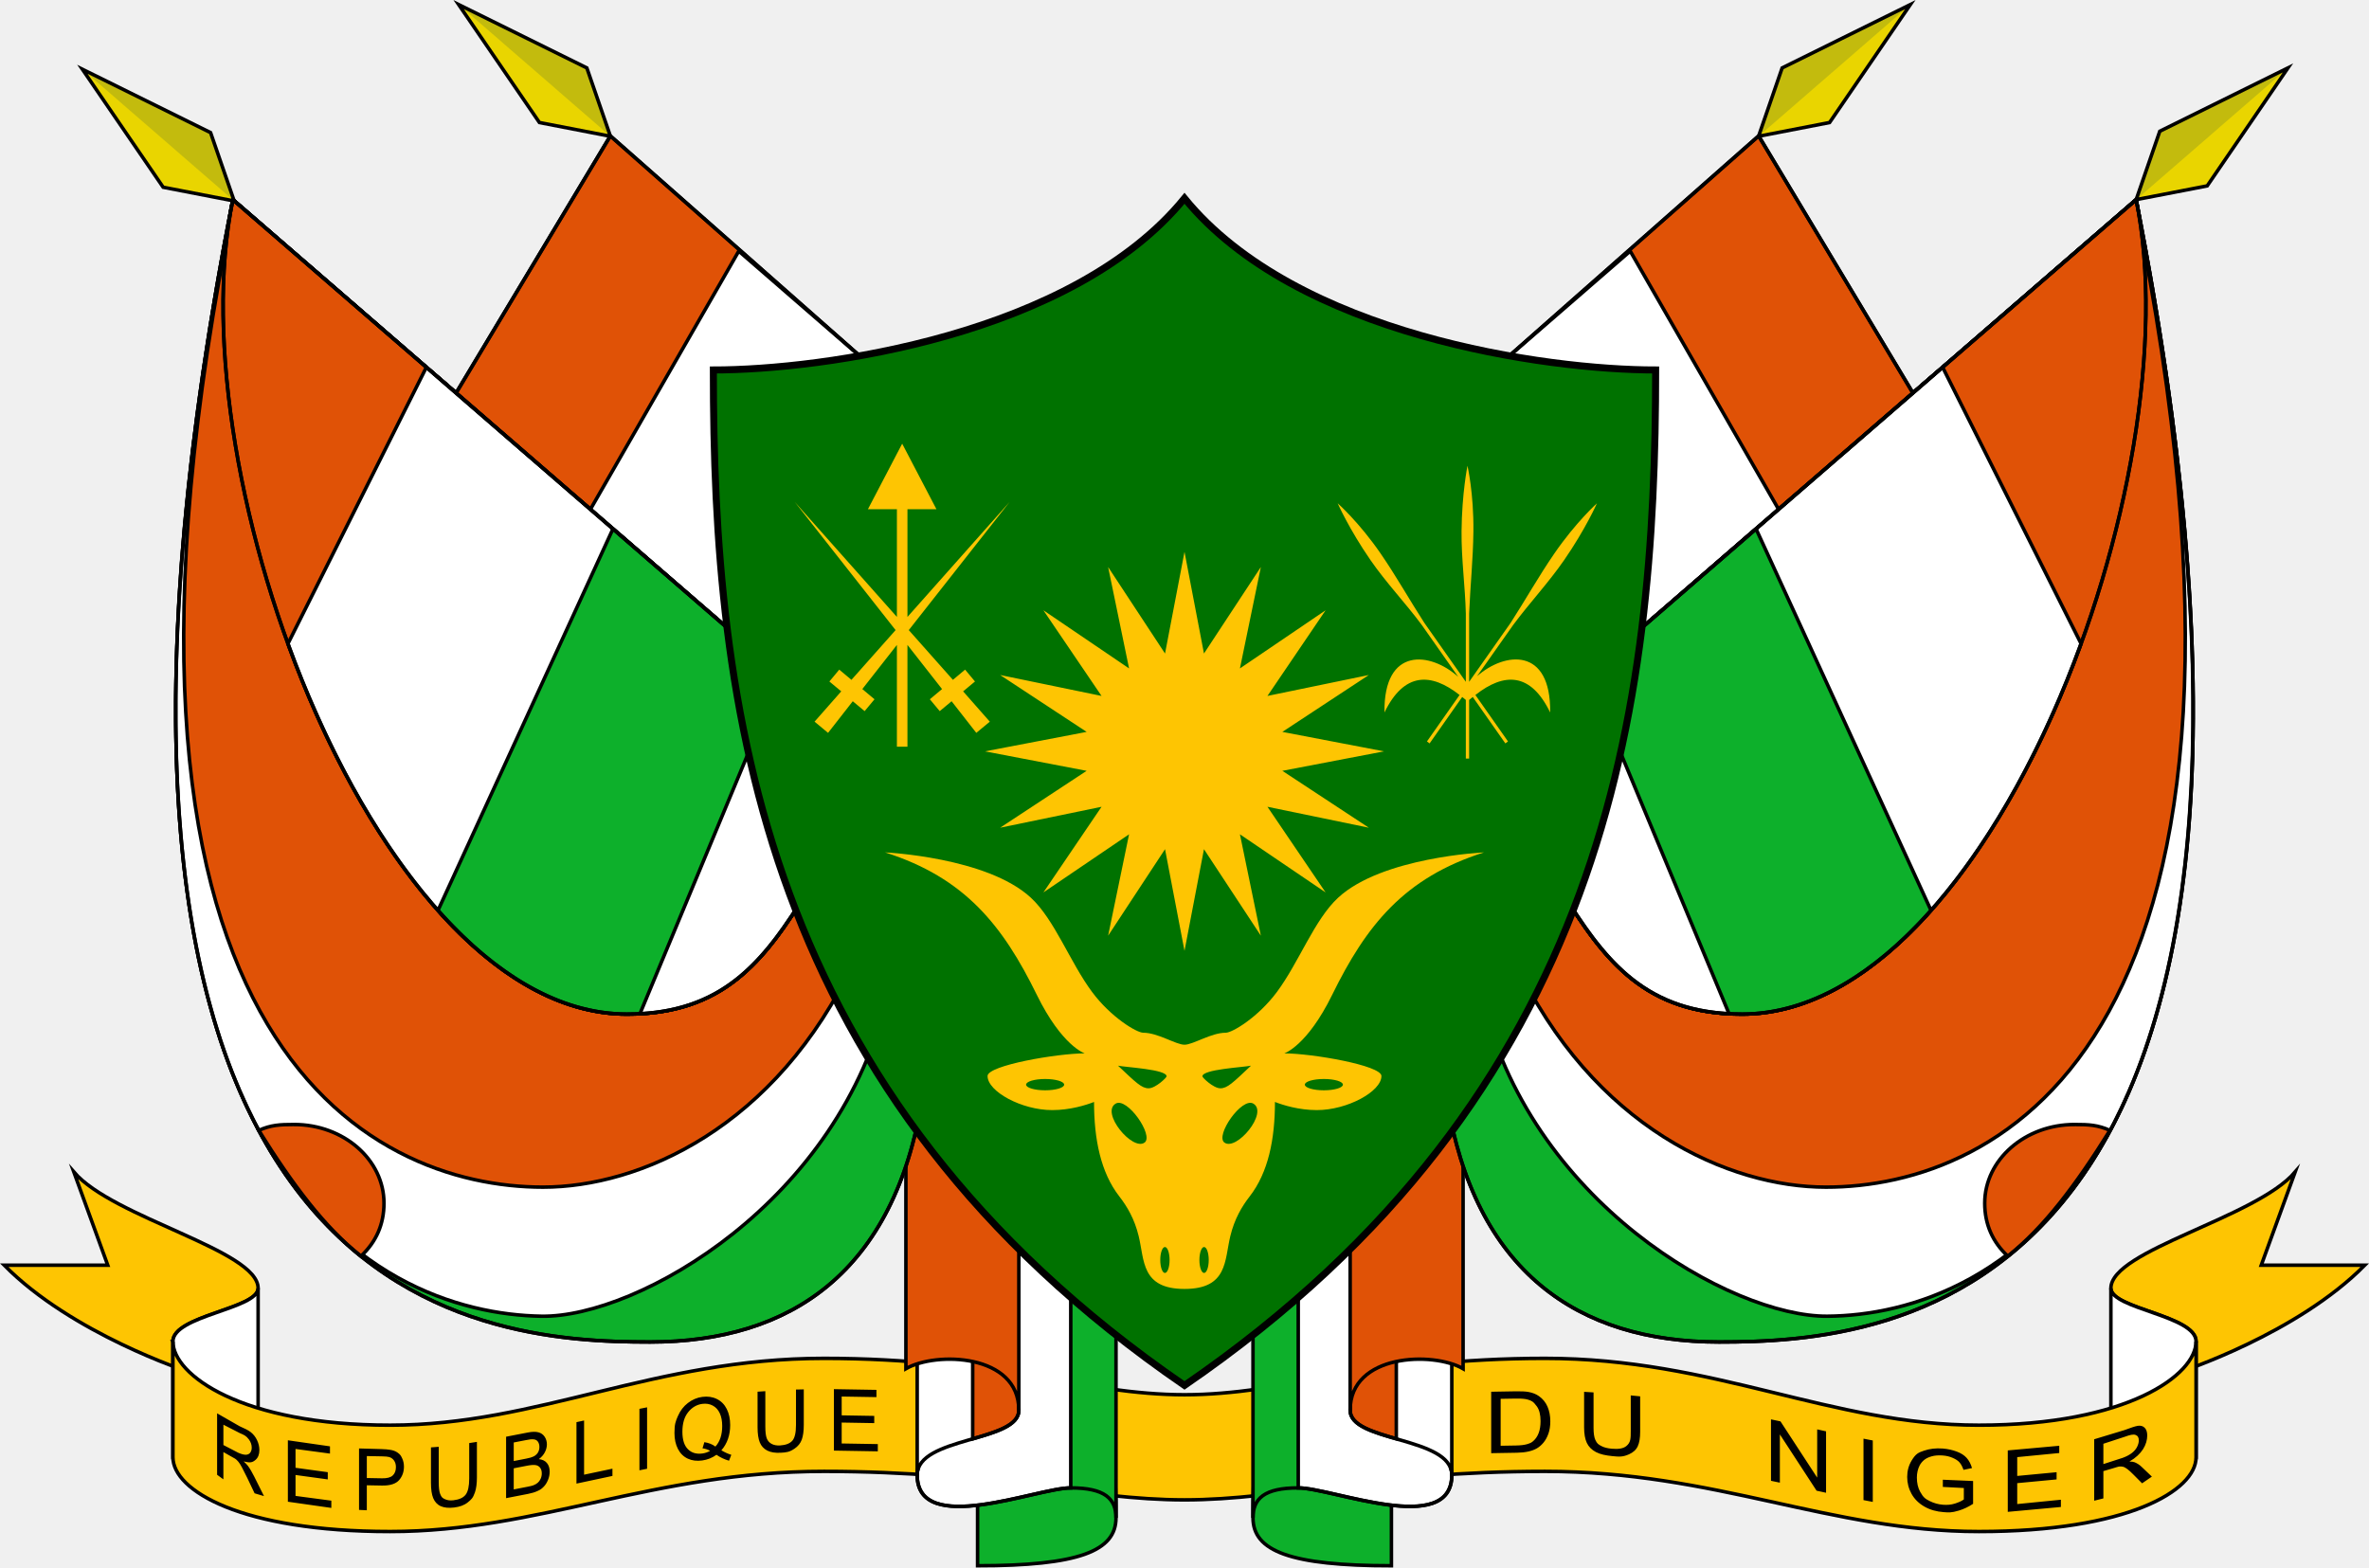
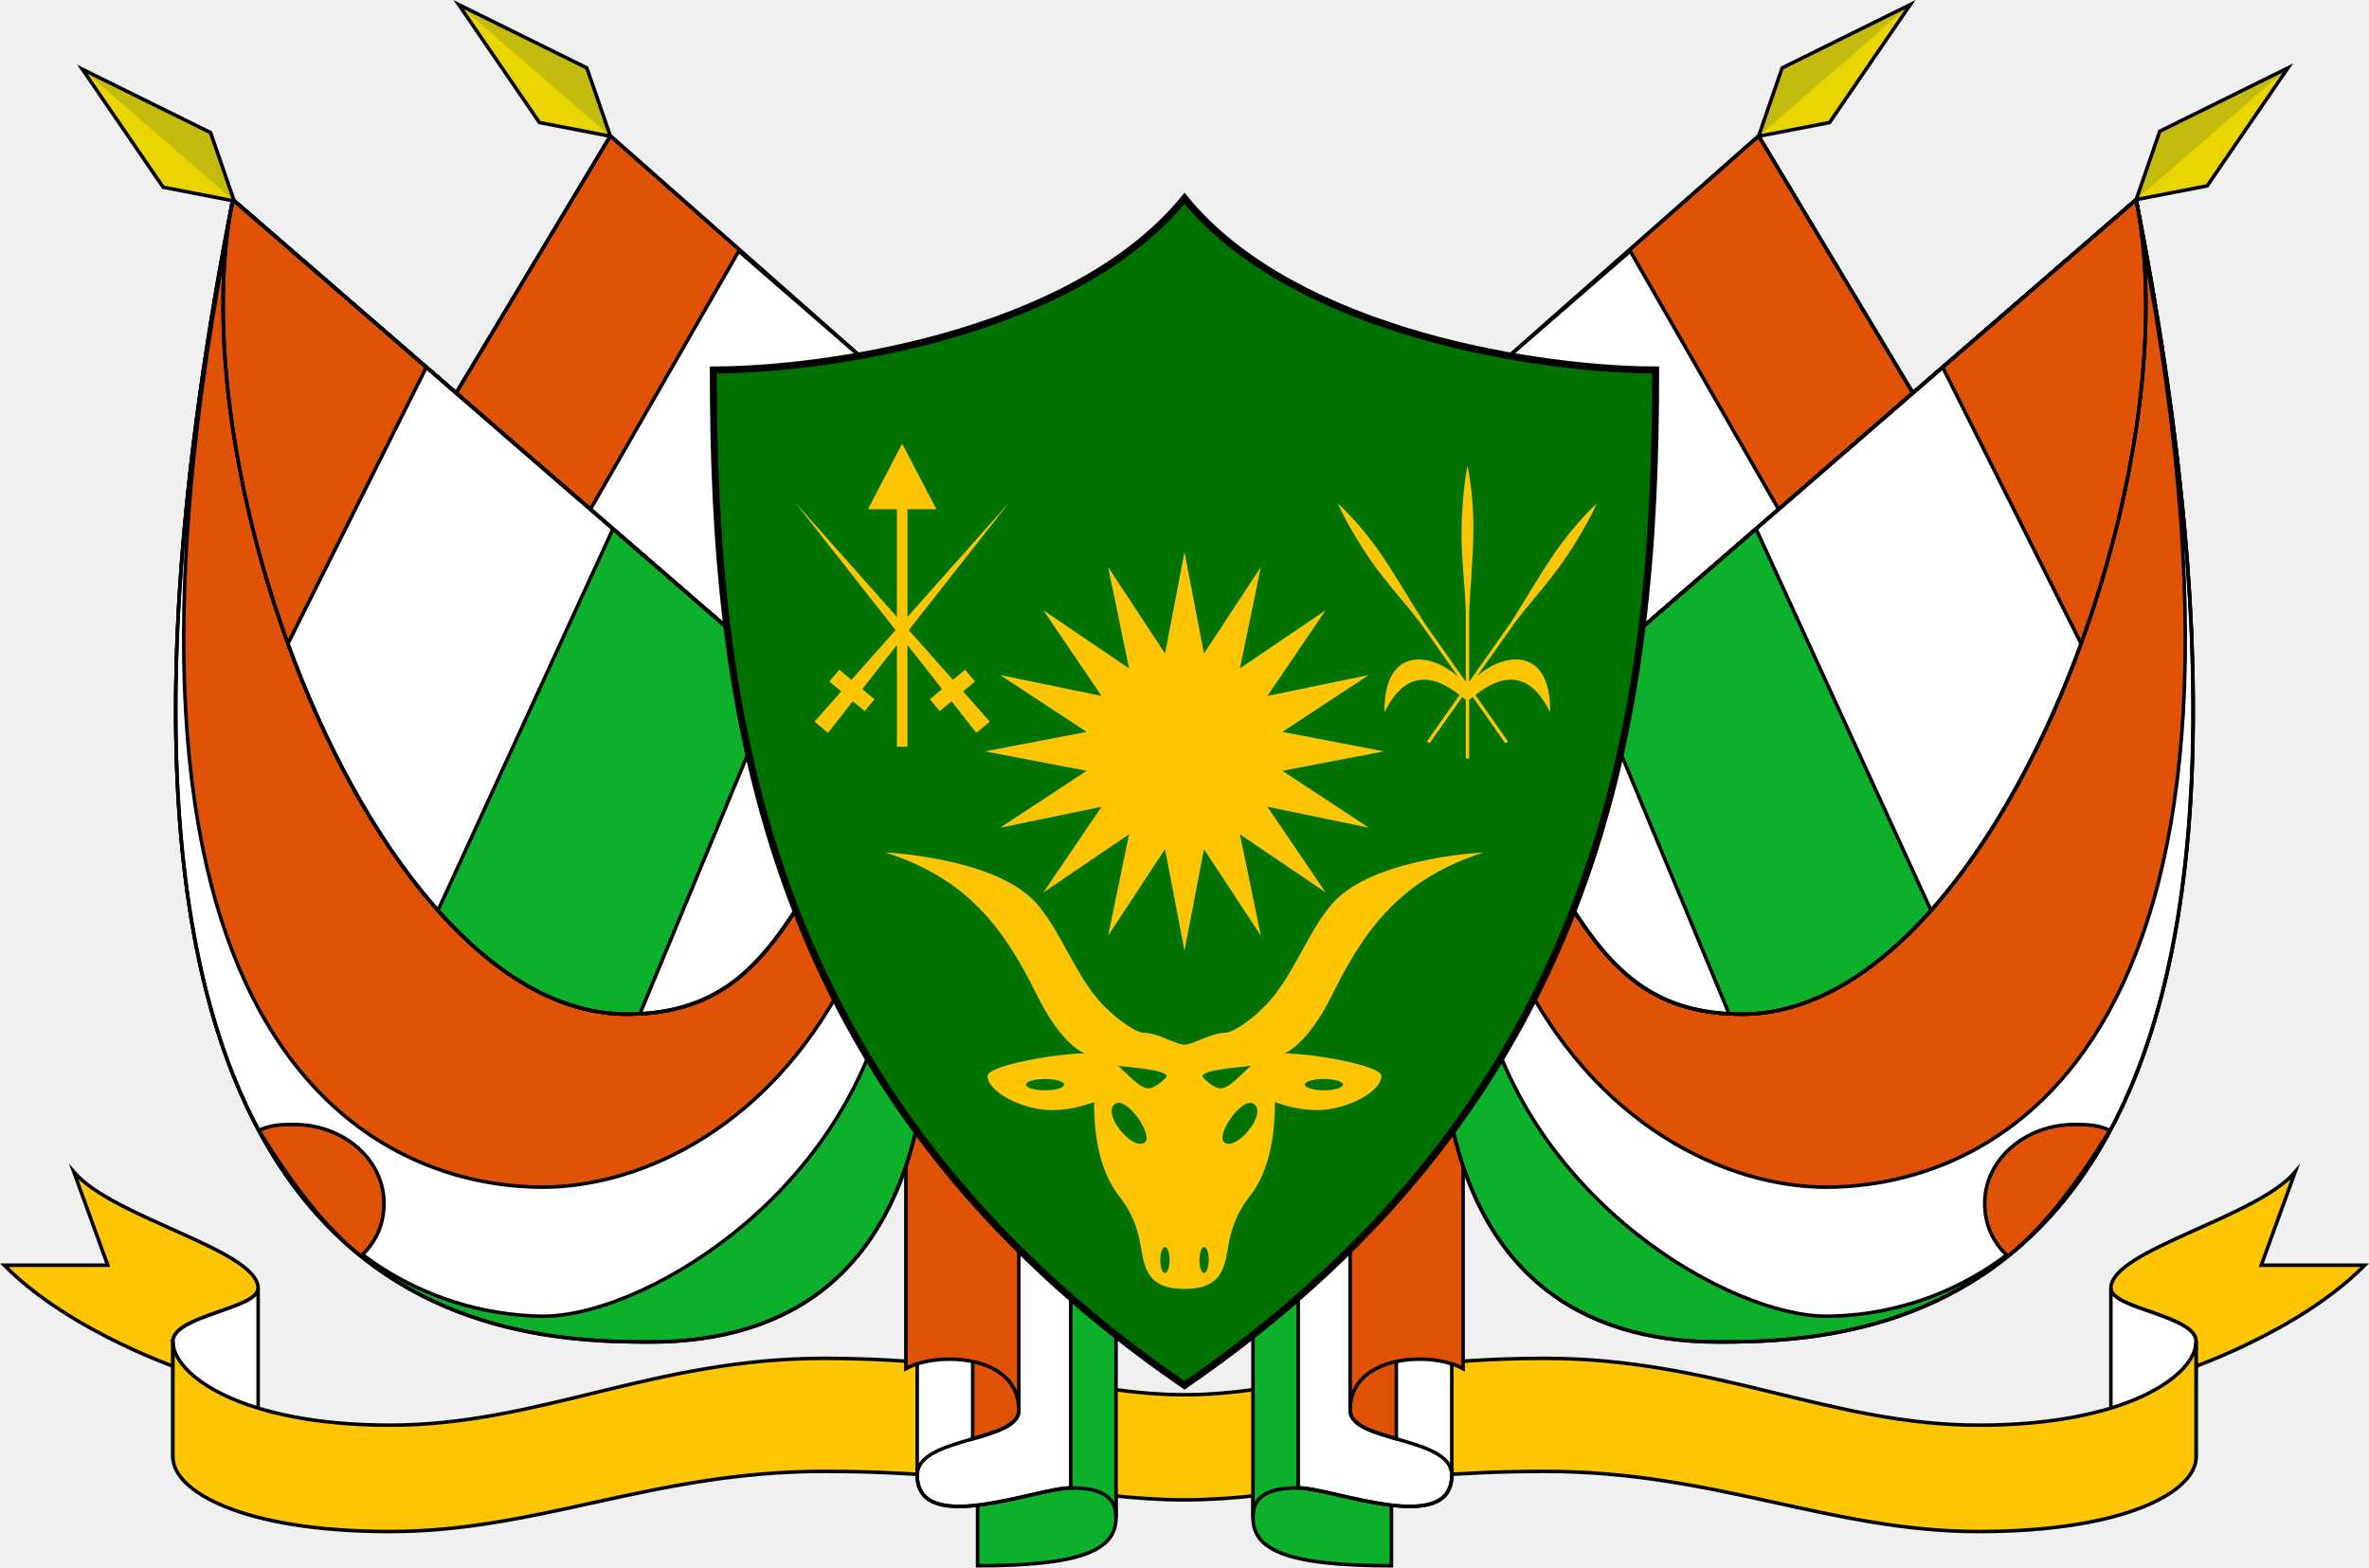
<svg xmlns="http://www.w3.org/2000/svg" width="674.177" height="446.164" viewBox="0 0 674.177 446.164">
  <path fill="#fec502" fill-rule="evenodd" stroke="#000" stroke-miterlimit="12" d="M624.965 381.836c0-7.387-24.244-9.281-24.244-15.152 0-10.856 41.189-19.963 52.439-33.088l-9.643 26.518h29.464c-19.286 19.554-52.232 30.268-52.232 30.268l4.216-8.545Zm-575.753 0c0-7.387 24.244-9.281 24.244-15.152 0-10.856-41.189-19.963-52.439-33.088l9.643 26.518H1.195c19.286 19.554 52.232 30.268 52.232 30.268l-4.216-8.545h.001Z" />
  <path fill="#fff" fill-rule="evenodd" stroke="#000" stroke-miterlimit="12" d="M49.212 414.792v-32.956c0-7.387 24.244-9.281 24.244-15.152v43.373zm575.753 0v-32.956c0-7.387-24.244-9.281-24.244-15.152v43.373z" />
  <path fill="#fff" fill-rule="evenodd" d="M337.088 426.914c28.014 0 54.107-8.111 102.589-8.111s81.161 17.124 123.482 17.124 61.805-11.664 61.805-21.134v-32.956c0 9.47-19.483 23.813-61.805 23.813s-75-19.018-123.482-19.018-74.575 10.357-102.589 10.357-54.107-10.357-102.589-10.357-81.161 19.018-123.482 19.018-61.805-14.343-61.805-23.813v32.956c0 9.47 19.483 21.134 61.805 21.134s75-17.124 123.482-17.124 74.575 8.111 102.589 8.111" />
  <path fill="#fec502" fill-rule="evenodd" d="M337.088 426.914c28.014 0 54.107-8.111 102.589-8.111s81.161 17.124 123.482 17.124 61.805-11.664 61.805-21.134v-32.956c0 9.47-19.483 23.813-61.805 23.813s-75-19.018-123.482-19.018-74.575 10.357-102.589 10.357-54.107-10.357-102.589-10.357-81.161 19.018-123.482 19.018-61.805-14.343-61.805-23.813v32.956c0 9.47 19.483 21.134 61.805 21.134s75-17.124 123.482-17.124 74.575 8.111 102.589 8.111" />
-   <path d="M61.785 419.772v-17.488l6.418 3.675c1.364.606 2.446 1.112 3.176 1.693.73.58 1.322 1.321 1.767 2.248s.668 1.872.668 2.834q0 1.861-1.107 2.81c-1.107.949-1.848.748-3.358.429q.827.743 1.256 1.329c.608.842 1.174 1.858 1.729 2.952l2.794 5.586-2.673-.791-2.086-4.386a81 81 0 0 0-1.499-2.967q-.575-1.09-1.028-1.626c-.453-.536-.611-.649-.924-.876-.23-.158-.604-.355-1.109-.623l-2.236-1.264v7.766zm1.79-8.468 4.222 2.193c.926.411 1.662.593 2.199.57q.806-.035 1.224-.604.419-.57.419-1.416 0-1.24-.81-2.335c-.81-1.095-1.405-1.278-2.54-1.782l-4.712-2.411v5.786m18.346 16.136v-17.488l11.982 1.723v2.064l-9.803-1.317v5.356l9.177 1.256v2.052l-9.177-1.256v5.953l10.189 1.354v2.064zm20.254 2.325v-17.488l6.315.179c1.112.021 1.961.117 2.547.213q1.233.181 2.067.762c.834.581 1.003.938 1.342 1.652q.508 1.072.508 2.372 0 2.23-1.359 3.812c-.906 1.054-2.543 1.615-4.912 1.571l-4.295-.079v7.11l-2.214-.103m2.215-9.072 4.33.08c1.432.027 2.448-.241 3.05-.813q.902-.86.902-2.374 0-1.098-.531-1.865a2.53 2.53 0 0 0-1.399-1.006q-.56-.166-2.068-.193l-4.284-.079zm29.14-9.946 2.19-.341v10.104q0 2.637-.565 4.275c-.565 1.638-1.056 2.039-2.038 2.841-.982.801-2.279 1.27-3.882 1.462q-2.337.28-3.823-.389c-.991-.446-1.705-1.25-2.13-2.287s-.638-2.482-.638-4.335v-10.104l2.21-.169v10.092q0 2.279.404 3.327c.404 1.049.73 1.192 1.385 1.503q.981.466 2.399.297c1.618-.194 2.775-.695 3.46-1.574q1.027-1.317 1.027-4.61V410.75m10.495 15.677v-17.488l6.169-1.2q1.884-.366 3.023-.057c.759.206 1.349.613 1.777 1.256q.642.963.642 2.168 0 1.122-.569 2.236c-.38.743-.95 1.412-1.72 1.968.994.117 1.752.463 2.284 1.094q.798.947.798 2.474 0 1.229-.486 2.39t-1.2 1.89c-.714.729-1.073.906-1.795 1.241s-1.606.605-2.652.808l-6.269 1.219m2.173-10.563 3.555-.691q1.447-.282 2.075-.606.83-.424 1.251-1.114t.421-1.609q0-.871-.393-1.457t-1.122-.688c-.729-.102-1.32.013-2.501.242l-3.286.639v5.285m0 8.075 4.094-.796q1.054-.205 1.48-.371.752-.289 1.256-.722.505-.432.829-1.139a3.7 3.7 0 0 0 .324-1.544q0-.978-.469-1.598c-.313-.413-.749-.671-1.306-.757q-.835-.129-2.406.176l-3.802.739zm17.853-1.657v-17.488l2.166-.473v15.424l8.071-1.708v2.064zm17.921-3.792v-17.488l2.175-.429v17.488zm23.316-5.68c1.02.606 1.96 1.021 2.824 1.279l-.648 1.674a11.8 11.8 0 0 1-3.569-1.684 8.86 8.86 0 0 1-4.078 1.621c-1.503.197-2.858.052-4.076-.515q-1.827-.85-2.815-2.768-.987-1.917-.987-4.517c0-2.6.331-3.35.993-4.872s1.604-2.751 2.826-3.687 2.586-1.543 4.105-1.743q2.3-.302 4.146.607t2.815 2.851c.646 1.295.97 2.826.97 4.559 0 1.439-.21 2.745-.625 3.948a9.7 9.7 0 0 1-1.881 3.247m-4.837-2.324q1.904.311 3.138 1.258 1.937-2.115 1.937-5.849 0-2.124-.685-3.62-.685-1.497-2.005-2.2t-2.962-.488c-1.639.215-2.99 1.044-4.065 2.398s-1.613 3.204-1.613 5.55q0 3.412 1.596 4.98c1.064 1.046 2.42 1.414 4.082 1.196a5.9 5.9 0 0 0 2.22-.757 6.1 6.1 0 0 0-2.175-.717zm26.073-14.976 2.216-.045v10.104q0 2.636-.571 4.199t-2.062 2.565c-1.491 1.002-2.296 1.068-3.908 1.165q-2.349.141-3.843-.616a4.37 4.37 0 0 1-2.133-2.323c-.426-1.044-.637-2.478-.637-4.331v-10.104l2.211-.148v10.092q0 2.278.405 3.334.405 1.055 1.391 1.58.987.525 2.412.439c1.627-.098 2.786-.563 3.479-1.349q1.04-1.179 1.039-4.471zm10.786 17.375v-17.488l12.11.207v2.064l-9.893-.169v5.356l9.265.159v2.052l-9.265-.159v5.953l10.282.176v2.064l-12.498-.214m187.055.736v-17.488l7.01-.12q2.373-.04 3.623.188 1.75.316 2.984 1.201a7 7 0 0 1 2.408 2.973q.798 1.836.798 4.174 0 1.992-.541 3.52c-.361 1.019-.824 1.853-1.388 2.535s-1.182 1.221-1.853 1.618q-1.007.596-2.429.918t-3.269.354l-7.343.126m2.693-2.109 4.345-.074q2.012-.035 3.158-.376c1.146-.341 1.372-.54 1.825-.938q.957-.84 1.492-2.238.534-1.4.534-3.379 0-2.744-1.048-4.199c-1.048-1.455-1.548-1.614-2.547-1.931q-1.083-.34-3.484-.298l-4.275.073zm37.02-14.33 2.681.261v10.104q0 2.637-.691 4.12t-2.494 2.28c-1.803.796-2.78.701-4.732.511-1.898-.185-3.458-.515-4.668-1.152q-1.815-.957-2.591-2.608t-.776-4.431v-10.104l2.688.162v10.092q0 2.278.492 3.388c.492 1.11.892 1.329 1.691 1.766s1.778.664 2.93.777q2.957.288 4.214-.747c1.257-1.035 1.257-2.132 1.257-4.327zm39.913 24.304v-17.488l2.703.572 10.444 16.01v-13.73l2.523.551v17.488l-2.699-.589-10.444-16.022v13.742zm26.324 5.495v-17.488l2.644.514v17.488zm22.582-3.752v-2.052l8.61.368v6.489q-1.985 1.307-4.094 1.937c-2.109.63-2.846.542-4.322.429-1.993-.152-3.806-.637-5.428-1.567s-2.846-2.14-3.673-3.631-1.241-3.095-1.241-4.813q0-2.553 1.234-4.618c1.234-2.065 2.006-2.331 3.549-2.862s3.331-.764 5.352-.61c1.467.112 2.793.431 3.982.872q1.784.662 2.796 1.786 1.013 1.125 1.54 2.904l-2.428.508q-.458-1.348-1.138-2.13c-.453-.521-1.102-.916-1.942-1.286q-1.26-.555-2.796-.673-1.841-.143-3.184.24c-.895.254-1.614.592-2.161 1.051q-.82.69-1.275 1.577-.772 1.53-.772 3.427 0 2.338.93 4.024c.93 1.686 1.52 2.048 2.71 2.648q1.786.9 3.793 1.053c1.163.089 2.296.018 3.406-.339q1.665-.534 2.526-1.167v-3.257l-5.973-.31m18.477 7.096v-17.488l14.649-1.321v2.064l-11.96 1.168v5.356l11.204-1.062v2.052l-11.204 1.062v5.953l12.428-1.234v2.064l-15.116 1.387m24.594-3.174v-17.488l8.627-2.616c1.704-.621 2.943-1.079 3.777-1.209.833-.129 1.501.074 1.976.565q.713.737.713 2.18c0 1.241-.357 2.6-1.182 3.89s-2.101 2.506-3.885 3.529q.977.009 1.484.211c.719.301 1.364.7 1.984 1.301l2.924 2.78-2.789 1.908-2.398-2.417q-1.079-1.096-1.776-1.621c-.465-.35-.899-.598-1.277-.683a3.2 3.2 0 0 0-1.154-.045c-.287.049-.749.213-1.415.41l-2.995.886v7.766l-2.612.652m2.611-10.421 5.506-1.779c1.156-.421 2.034-.927 2.668-1.427s1.115-1.068 1.433-1.718q.478-.976.478-1.823c0-.827-.289-1.304-.928-1.554-.638-.249-1.621-.003-3.038.513l-6.119 2.002z" />
  <path fill="none" stroke="#000" stroke-miterlimit="12" d="M337.088 426.914c28.014 0 54.107-8.111 102.589-8.111s81.161 17.124 123.482 17.124 61.805-11.664 61.805-21.134v-32.956c0 9.47-19.483 23.813-61.805 23.813s-75-19.018-123.482-19.018-74.575 10.357-102.589 10.357-54.107-10.357-102.589-10.357-81.161 19.018-123.482 19.018-61.805-14.343-61.805-23.813v32.956c0 9.47 19.483 21.134 61.805 21.134s75-17.124 123.482-17.124 74.575 8.111 102.589 8.111Z" />
  <path fill="#fefffc" fill-rule="evenodd" d="M391.348 382.762c-.116 9.147 21.812 26.101 21.812 37.083 0 17.675-34.041 3.659-43.701 3.659v-67.421l19.593-8.56z" />
  <path fill="#fefffc" fill-rule="evenodd" d="M384.231 401.363c-.116 9.147 28.929 7.5 28.929 18.482v-45.804c-27.514-2.953-28.545-3.002-28.929 27.321Z" />
  <path fill="#f36b05" fill-rule="evenodd" d="M384.231 401.363c-.054 4.302 6.343 6.217 13.134 8.18v-35.502s-12.75-3.002-13.134 27.321Z" />
  <path fill="#0db02b" fill-rule="evenodd" stroke="#000" stroke-miterlimit="12" d="M310.778 400.018s6.818-5.303 6.818 32.009c0 9.47-10.607 13.637-39.396 13.637V418.2l32.577-18.183z" />
  <path fill="#0db02b" fill-rule="evenodd" d="M283.249 383.55c.116 9.147-22.232 25.312-22.232 36.295 0 17.675 34.041 3.659 43.701 3.659s12.879 3.03 12.879 8.523v-70.458l-32.473-14.046z" />
  <path fill="#fff" fill-rule="evenodd" stroke="#000" stroke-miterlimit="10" d="M282.829 382.762c.116 9.147-21.812 26.101-21.812 37.083 0 17.675 34.041 3.659 43.701 3.659v-67.421l-19.593-8.56z" />
  <path fill="none" stroke="#000" stroke-miterlimit="12" d="M283.249 383.55c.116 9.147-22.232 25.312-22.232 36.295 0 17.675 34.041 3.659 43.701 3.659s12.879 3.03 12.879 8.523v-70.458l-32.473-14.046z" />
  <path fill="#fff" fill-rule="evenodd" d="M289.946 401.363c.116 9.147-28.929 7.5-28.929 18.482v-45.804c27.514-2.953 28.545-3.002 28.929 27.321Z" />
  <path fill="#e05206" fill-rule="evenodd" stroke="#000" stroke-miterlimit="10" d="M289.946 401.363c.054 4.302-6.343 6.217-13.134 8.18v-35.502s12.75-3.002 13.134 27.321Z" />
  <path fill="none" stroke="#000" stroke-miterlimit="12" d="M289.946 401.363c.116 9.147-28.929 7.5-28.929 18.482v-45.804c27.514-2.953 28.545-3.002 28.929 27.321Z" />
  <path fill="#e05206" fill-rule="evenodd" stroke="#000" stroke-miterlimit="12" d="M257.803 315.381v74.196c8.547-4.935 32.143-4.286 32.143 11.786v-57.589z" />
  <path fill="#0db02b" fill-rule="evenodd" stroke="#000" stroke-miterlimit="10" d="M216.017 186.541 66.258 56.819c-62.032 317.2 70.247 325.158 118.74 325.158 40.131 0 69.582-20.012 77.483-69.463 3.782-23.673-46.999-125.973-46.464-125.973" />
  <path fill="#fff" fill-rule="evenodd" stroke="#000" stroke-miterlimit="10" d="M216.017 186.541 66.258 56.819c-54.457 276.871 41.425 317.106 87.883 317.819 27.271.419 85.232-32.577 98.49-91.671 5.248-23.391-37.15-96.426-36.615-96.426Z" />
  <path fill="#e05206" fill-rule="evenodd" stroke="#000" stroke-miterlimit="10" d="M216.404 186.926 66.646 57.204C17.577 297.985 106.036 337.9 154.529 337.9c27.274 0 66.291-16.668 88.641-64.397 10.166-21.711-27.301-86.577-26.766-86.577" />
  <path fill="#e05206" fill-rule="evenodd" stroke="#000" stroke-miterlimit="10" d="m246.553 102.97-72.857-64.286-49.821 83.036 92.143 73.929 30.536-92.679Z" />
  <path fill="#fff" fill-rule="evenodd" stroke="#000" stroke-miterlimit="10" d="m246.553 102.97-36.315-31.495-47.001 81.826 52.78 42.347 30.536-92.679Z" />
  <path fill="none" stroke="#000" stroke-miterlimit="12" d="m246.553 102.97-72.857-64.286-49.821 83.036 92.143 73.929 30.536-92.679Z" />
  <path fill="#e05206" fill-rule="evenodd" stroke="#000" stroke-miterlimit="10" d="M216.017 186.541 66.258 56.819c-16.289 79.928 41.669 231.83 112.127 231.83 27.274 0 39.017-14.773 51.518-35.229s-14.422-66.879-13.886-66.879" />
  <path fill="#fff" fill-rule="evenodd" stroke="#000" stroke-miterlimit="10" d="m216.017 186.541-94.679-82.012-39.397 78.681c20.672 56.751 56.555 105.438 96.444 105.438 27.274 0 39.017-14.773 51.518-35.229s-14.422-66.879-13.886-66.879Z" />
  <path fill="#0db02b" fill-rule="evenodd" stroke="#000" stroke-miterlimit="10" d="m216.017 186.541-41.578-36.016-49.798 108.613c16.137 18.146 34.474 29.51 53.745 29.51 27.274 0 39.017-14.773 51.518-35.229s-14.422-66.879-13.886-66.879Z" />
  <path fill="#fff" fill-rule="evenodd" stroke="#000" stroke-miterlimit="10" d="M182.12 288.553c24.642-1.301 35.868-15.636 47.783-35.133 9.038-14.79-2.253-43.156-9.201-57.733z" />
  <path fill="none" stroke="#000" stroke-miterlimit="12" d="M216.017 186.541 66.258 56.819c-16.289 79.928 41.669 231.83 112.127 231.83 27.274 0 39.017-14.773 51.518-35.229s-14.422-66.879-13.886-66.879Z" />
  <path fill="#e05206" stroke="#000" stroke-miterlimit="10" d="M83.682 320.068c-4.129 0-6.597.156-10.052 1.676 9.658 15.513 18.685 27.523 29.07 35.806 4.348-4.015 6.576-9.112 6.576-15.075 0-12.366-11.453-22.406-25.594-22.406Z" />
  <path fill="#c3bb0d" fill-rule="evenodd" d="m66.646 57.204-6.719-19.46-36.486-18.033 22.992 33.582z" />
  <path fill="#e9d500" fill-rule="evenodd" d="M66.646 57.204 23.441 19.711l22.992 33.582z" />
  <path fill="none" stroke="#000" stroke-miterlimit="12" d="m66.646 57.204-6.719-19.46-36.486-18.033 22.992 33.582z" />
  <path fill="#c3bb0d" fill-rule="evenodd" d="m173.721 38.789-6.719-19.46-36.485-18.033 22.992 33.582z" />
  <path fill="#e9d500" fill-rule="evenodd" d="M173.721 38.789 130.517 1.296l22.992 33.582z" />
  <path fill="none" stroke="#000" stroke-miterlimit="12" d="m173.721 38.789-6.719-19.46-36.485-18.033 22.992 33.582zm42.296 147.752L66.258 56.819c-62.032 317.2 70.247 325.158 118.74 325.158 40.131 0 69.582-20.012 77.483-69.463 3.782-23.673-46.999-125.973-46.464-125.973Z" />
  <path fill="#0db02b" fill-rule="evenodd" stroke="#000" stroke-miterlimit="12" d="M363.398 400.018s-6.818-5.303-6.818 32.009c0 9.47 10.607 13.637 39.396 13.637V418.2l-32.577-18.183z" />
  <path fill="#0db02b" fill-rule="evenodd" d="M390.928 383.55c-.116 9.147 22.232 25.312 22.232 36.295 0 17.675-34.041 3.659-43.701 3.659s-12.879 3.03-12.879 8.523v-70.458l32.473-14.046z" />
  <path fill="#fff" fill-rule="evenodd" stroke="#000" stroke-miterlimit="10" d="M391.348 382.762c-.116 9.147 21.812 26.101 21.812 37.083 0 17.675-34.041 3.659-43.701 3.659v-67.421l19.593-8.56z" />
  <path fill="none" stroke="#000" stroke-miterlimit="12" d="M390.928 383.55c-.116 9.147 22.232 25.312 22.232 36.295 0 17.675-34.041 3.659-43.701 3.659s-12.879 3.03-12.879 8.523v-70.458l32.473-14.046z" />
  <path fill="#fff" fill-rule="evenodd" d="M384.231 401.363c-.116 9.147 28.929 7.5 28.929 18.482v-45.804c-27.514-2.953-28.545-3.002-28.929 27.321Z" />
  <path fill="#e05206" fill-rule="evenodd" stroke="#000" stroke-miterlimit="10" d="M384.231 401.363c-.054 4.302 6.343 6.217 13.134 8.18v-35.502s-12.75-3.002-13.134 27.321Z" />
  <path fill="none" stroke="#000" stroke-miterlimit="12" d="M384.231 401.363c-.116 9.147 28.929 7.5 28.929 18.482v-45.804c-27.514-2.953-28.545-3.002-28.929 27.321Z" />
  <path fill="#e05206" fill-rule="evenodd" stroke="#000" stroke-miterlimit="12" d="M416.374 315.381v74.196c-8.547-4.935-32.143-4.286-32.143 11.786v-57.589z" />
  <path fill="#0db02b" fill-rule="evenodd" stroke="#000" stroke-miterlimit="10" d="M458.16 186.541 607.918 56.819c62.032 317.199-70.246 325.158-118.739 325.158-40.131 0-69.582-20.012-77.483-69.463-3.782-23.673 46.999-125.973 46.464-125.973" />
  <path fill="#fff" fill-rule="evenodd" stroke="#000" stroke-miterlimit="10" d="M458.16 186.541 607.918 56.819c54.292 277.256-41.62 317.47-87.883 317.819-27.273.206-85.232-32.577-98.49-91.671-5.248-23.391 37.15-96.426 36.615-96.426" />
  <path fill="#e05206" stroke="#000" stroke-miterlimit="10" d="M590.411 320.069c-14.141 0-25.594 10.04-25.594 22.406 0 5.963 2.228 11.06 6.576 15.075 10.385-8.283 19.412-20.293 29.07-35.806-3.455-1.52-5.923-1.676-10.052-1.676Z" />
  <path fill="#e05206" fill-rule="evenodd" stroke="#000" stroke-miterlimit="10" d="M457.773 186.926 607.531 57.204C656.6 297.985 568.141 337.9 519.648 337.9c-27.274 0-66.291-16.668-88.641-64.397-10.166-21.711 27.301-86.577 26.766-86.577" />
  <path fill="#e05206" fill-rule="evenodd" stroke="#000" stroke-miterlimit="10" d="m427.624 102.97 72.857-64.286 49.821 83.036-92.143 73.929-30.536-92.679z" />
  <path fill="#fff" fill-rule="evenodd" stroke="#000" stroke-miterlimit="10" d="m427.624 102.97 36.315-31.495 47.001 81.826-52.78 42.347-30.536-92.679Z" />
  <path fill="none" stroke="#000" stroke-miterlimit="12" d="m427.624 102.97 72.857-64.286 49.821 83.036-92.143 73.929-30.536-92.679z" />
  <path fill="#e05206" fill-rule="evenodd" stroke="#000" stroke-miterlimit="10" d="M458.16 186.541 607.918 56.819c16.289 79.928-41.669 231.83-112.127 231.83-27.274 0-39.017-14.773-51.518-35.229s14.422-66.879 13.886-66.879z" />
  <path fill="#fff" fill-rule="evenodd" stroke="#000" stroke-miterlimit="10" d="m458.16 186.541 94.679-82.012 39.397 78.681c-20.672 56.751-56.555 105.438-96.444 105.438-27.274 0-39.017-14.773-51.518-35.229s14.422-66.879 13.886-66.879Z" />
  <path fill="#0db02b" fill-rule="evenodd" stroke="#000" stroke-miterlimit="10" d="m458.16 186.541 41.578-36.016 49.798 108.613c-16.137 18.146-34.474 29.51-53.745 29.51-27.274 0-39.017-14.773-51.518-35.229s14.422-66.879 13.886-66.879z" />
  <path fill="#fff" fill-rule="evenodd" stroke="#000" stroke-miterlimit="10" d="M492.056 288.553c-24.642-1.301-35.868-15.636-47.783-35.133-9.038-14.79 2.253-43.156 9.201-57.733z" />
  <path fill="#c3bb0d" fill-rule="evenodd" d="m500.455 38.789 6.719-19.46L543.66 1.296l-22.992 33.582z" />
  <path fill="#e9d500" fill-rule="evenodd" d="M500.455 38.789 543.66 1.296l-22.992 33.582z" />
  <path fill="none" stroke="#000" stroke-miterlimit="12" d="m500.455 38.789 6.719-19.46L543.66 1.296l-22.992 33.582zM458.16 186.541 607.918 56.819c62.032 317.199-70.246 325.158-118.739 325.158-40.131 0-69.582-20.012-77.483-69.463-3.782-23.673 46.999-125.973 46.464-125.973Z" />
  <path fill="none" stroke="#000" stroke-miterlimit="12" d="M458.16 186.541 607.918 56.819c16.289 79.928-41.669 231.83-112.127 231.83-27.274 0-39.017-14.773-51.518-35.229s14.422-66.879 13.886-66.879z" />
  <path fill="#007200" fill-rule="evenodd" stroke="#000" stroke-miterlimit="12" stroke-width="2" d="M337.088 394.336c120.857-82.959 134.081-193.558 134.081-289.03-31.062 0-102.261-9.849-134.081-48.866-31.82 39.017-103.018 48.866-134.081 48.866 0 95.471 13.224 206.071 134.081 289.03Z" />
  <path fill="#fec502" fill-rule="evenodd" d="m256.745 126.287-9.75 18.656h8.25v30.656l-29.062-32.719 28.688 36.469-12.562 14.156-3.469-2.906-2.812 3.375 3.375 2.812-7.594 8.625 3.844 3.188 7.031-9 3.375 2.812 2.812-3.375-3.469-2.906 9.844-12.562v28.969h3v-28.969l9.844 12.562-3.469 2.906 2.812 3.375 3.375-2.812 7.031 9 3.844-3.188-7.594-8.625 3.375-2.812-2.812-3.375-3.469 2.906-12.562-14.156 28.688-36.469-29.062 32.719v-30.656h8.25l-9.75-18.656zm80.343 30.79 5.539 28.938 16.192-24.616-5.957 28.855 24.379-16.546-16.546 24.379 28.855-5.957-24.616 16.192 28.938 5.539-28.938 5.539 24.616 16.192-28.855-5.957 16.546 24.379-24.379-16.546 5.957 28.855-16.192-24.616-5.539 28.938-5.539-28.938-16.192 24.616 5.957-28.855-24.379 16.546 16.546-24.379-28.855 5.957 24.616-16.192-28.938-5.539 28.938-5.539-24.616-16.192 28.855 5.957-16.546-24.379 24.379 16.546-5.957-28.855 16.192 24.616 5.539-28.939Zm80.532-24.509s-1.592 7.861-1.688 18.656c-.07 7.869 1.034 15.745 1.219 23.438v19.406c-5.909-8.383-11.812-16.781-11.812-16.781-4.177-6.472-8.011-13.309-12.469-19.781-6.123-8.891-12.187-14.25-12.188-14.25 0 0 3.233 7.341 9.375 16.219 4.477 6.471 9.948 12.194 14.531 18.375 0 0 5.273 7.53 10.406 14.812-7.863-7.108-21.254-8.741-21 10.125 5.559-11.466 13.207-11.406 21.375-4.969q-4.65 6.603-9.281 13.219l.75.562s4.851-6.934 9.281-13.219c.344.285.686.537 1.031.844v16.688h.938v-16.688c.345-.307.688-.558 1.031-.844 4.43 6.285 9.281 13.219 9.281 13.219l.75-.562s-4.851-6.934-9.281-13.219c8.168-6.438 15.722-6.497 21.281 4.969.252-18.718-12.926-17.279-20.812-10.312 5.061-7.18 10.312-14.625 10.312-14.625 4.584-6.181 9.961-11.904 14.438-18.375 6.142-8.878 9.375-16.219 9.375-16.219s-5.971 5.359-12.094 14.25c-4.458 6.473-8.291 13.31-12.469 19.781 0 0-5.903 8.398-11.812 16.781v-19.406c.314-7.696 1.133-15.579 1.219-23.438.118-10.795-1.687-18.656-1.688-18.656Zm-80.532 234.305c12.325 0 11.37-8.137 13.033-15.014 1.191-4.926 3.297-8.467 5.511-11.313 5.303-6.819 7.197-16.289 7.197-26.895 2.309.91 6.838 2.319 11.919 2.319 8.672 0 18.386-5.287 18.386-9.706 0-3.03-19.887-6.44-27.653-6.44 0 0 6.473-2.058 13.637-16.668 9.66-19.698 20.456-33.335 43.184-40.532 0 0-28.979 1.326-41.479 12.879-6.791 6.276-11.122 18.35-17.445 26.859-5.317 7.155-12.661 11.59-14.564 11.59-4.167 0-9.281 3.409-11.726 3.409s-7.559-3.409-11.726-3.409c-1.903 0-9.248-4.436-14.564-11.59-6.323-8.509-10.654-20.582-17.445-26.859-12.501-11.554-41.479-12.879-41.479-12.879 22.728 7.197 33.524 20.834 43.184 40.532 7.164 14.609 13.637 16.668 13.637 16.668-7.766 0-27.653 3.409-27.653 6.44 0 4.419 9.714 9.706 18.386 9.706 5.08 0 9.609-1.41 11.919-2.319 0 10.607 1.894 20.077 7.197 26.895 2.213 2.846 4.319 6.387 5.511 11.313 1.663 6.876.709 15.014 13.033 15.014m-5.096-60.515c0-1.989-11.459-2.557-13.826-3.03 5.114 4.83 6.724 6.44 8.713 6.44s5.209-3.125 5.114-3.409h-.001Zm-14.49 7.766c-4.356 2.564 4.83 13.637 8.239 11.08 2.669-2.002-4.972-13.003-8.239-11.08m-14.657-5.398c0 .889-2.428 1.61-5.42 1.61s-5.42-.721-5.42-1.61 2.428-1.61 5.42-1.61 5.42.721 5.42 1.61m29.999 49.908c0 2.039-.594 3.693-1.326 3.693s-1.326-1.655-1.326-3.693.594-3.693 1.326-3.693 1.326 1.655 1.326 3.693m9.341-52.276c0-1.989 11.459-2.557 13.826-3.03-5.114 4.83-6.724 6.44-8.713 6.44s-5.209-3.125-5.114-3.409h.001Zm14.489 7.766c4.356 2.564-4.83 13.637-8.239 11.08-2.669-2.002 4.972-13.003 8.239-11.08m14.657-5.398c0 .889 2.428 1.61 5.42 1.61s5.42-.721 5.42-1.61-2.428-1.61-5.42-1.61-5.42.721-5.42 1.61m-29.998 49.908c0 2.039.594 3.693 1.326 3.693s1.326-1.655 1.326-3.693-.594-3.693-1.326-3.693-1.326 1.655-1.326 3.693" />
  <path fill="#c3bb0d" fill-rule="evenodd" d="m607.918 56.819 6.719-19.46 36.486-18.033-22.992 33.582z" />
  <path fill="#e9d500" fill-rule="evenodd" d="m607.918 56.819 43.205-37.493-22.992 33.582z" />
  <path fill="none" stroke="#000" stroke-miterlimit="12" d="m607.918 56.819 6.719-19.46 36.486-18.033-22.992 33.582z" />
</svg>
